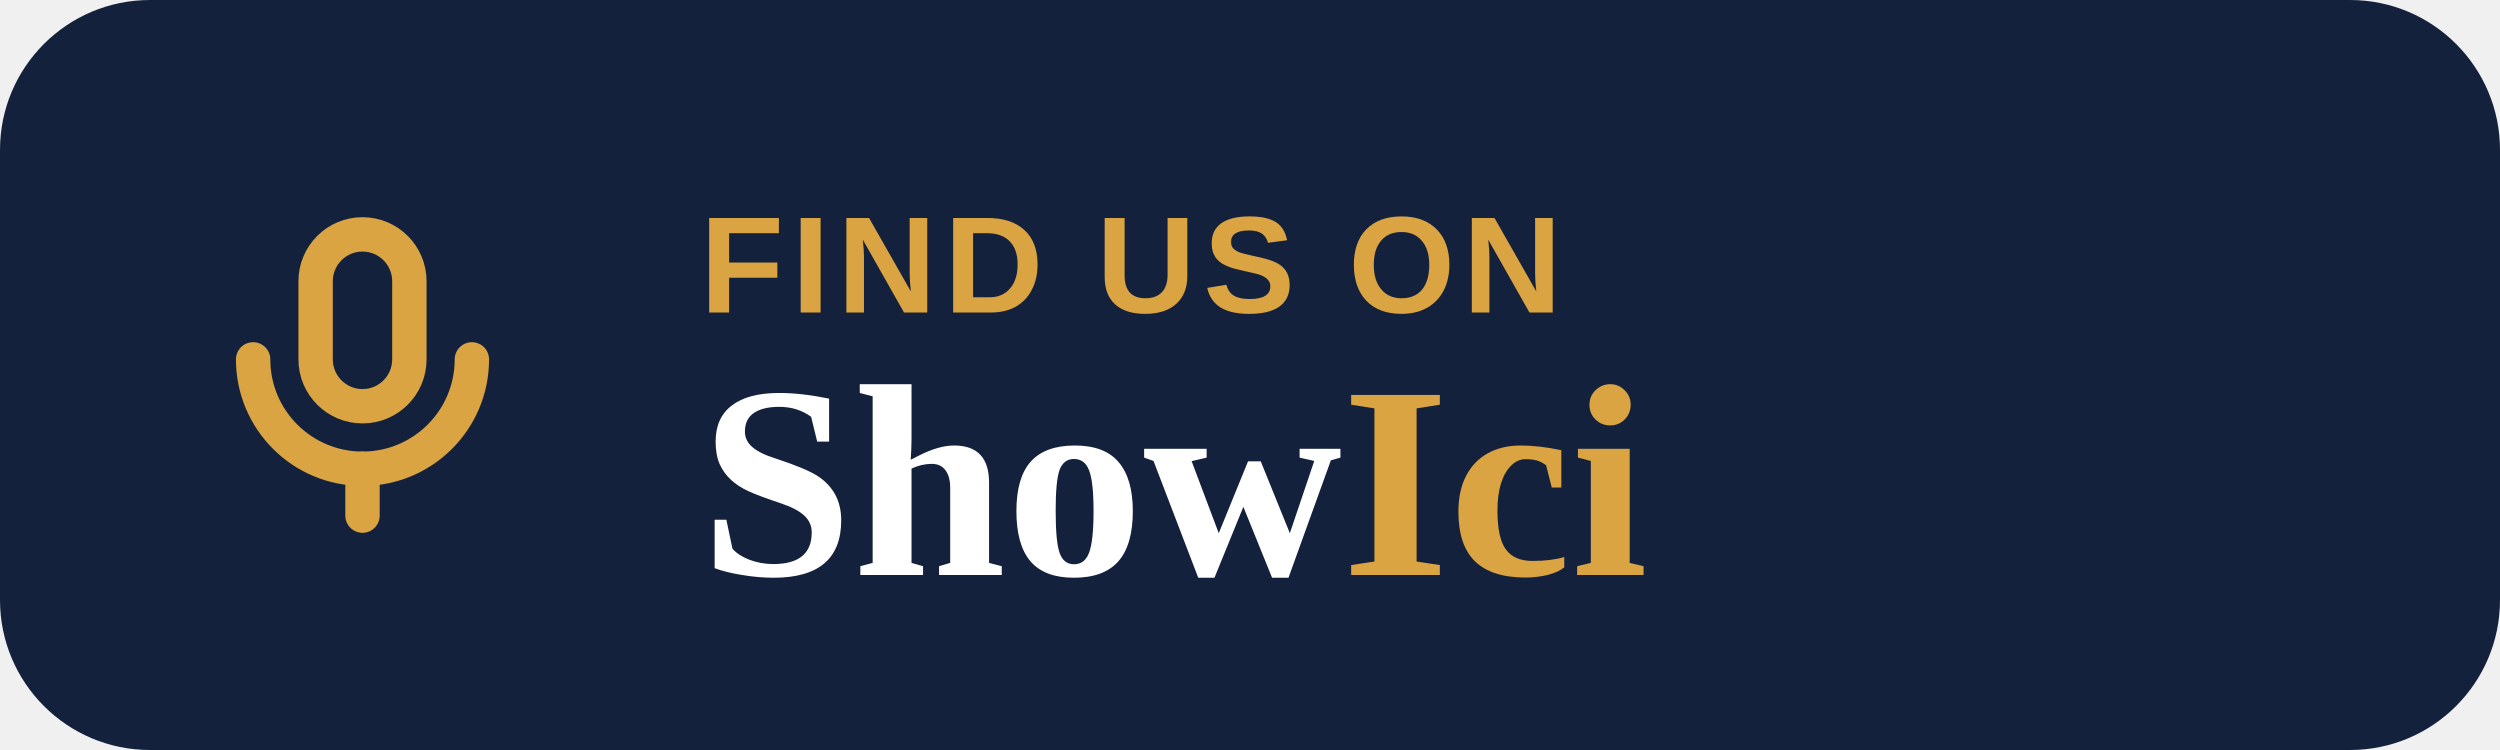
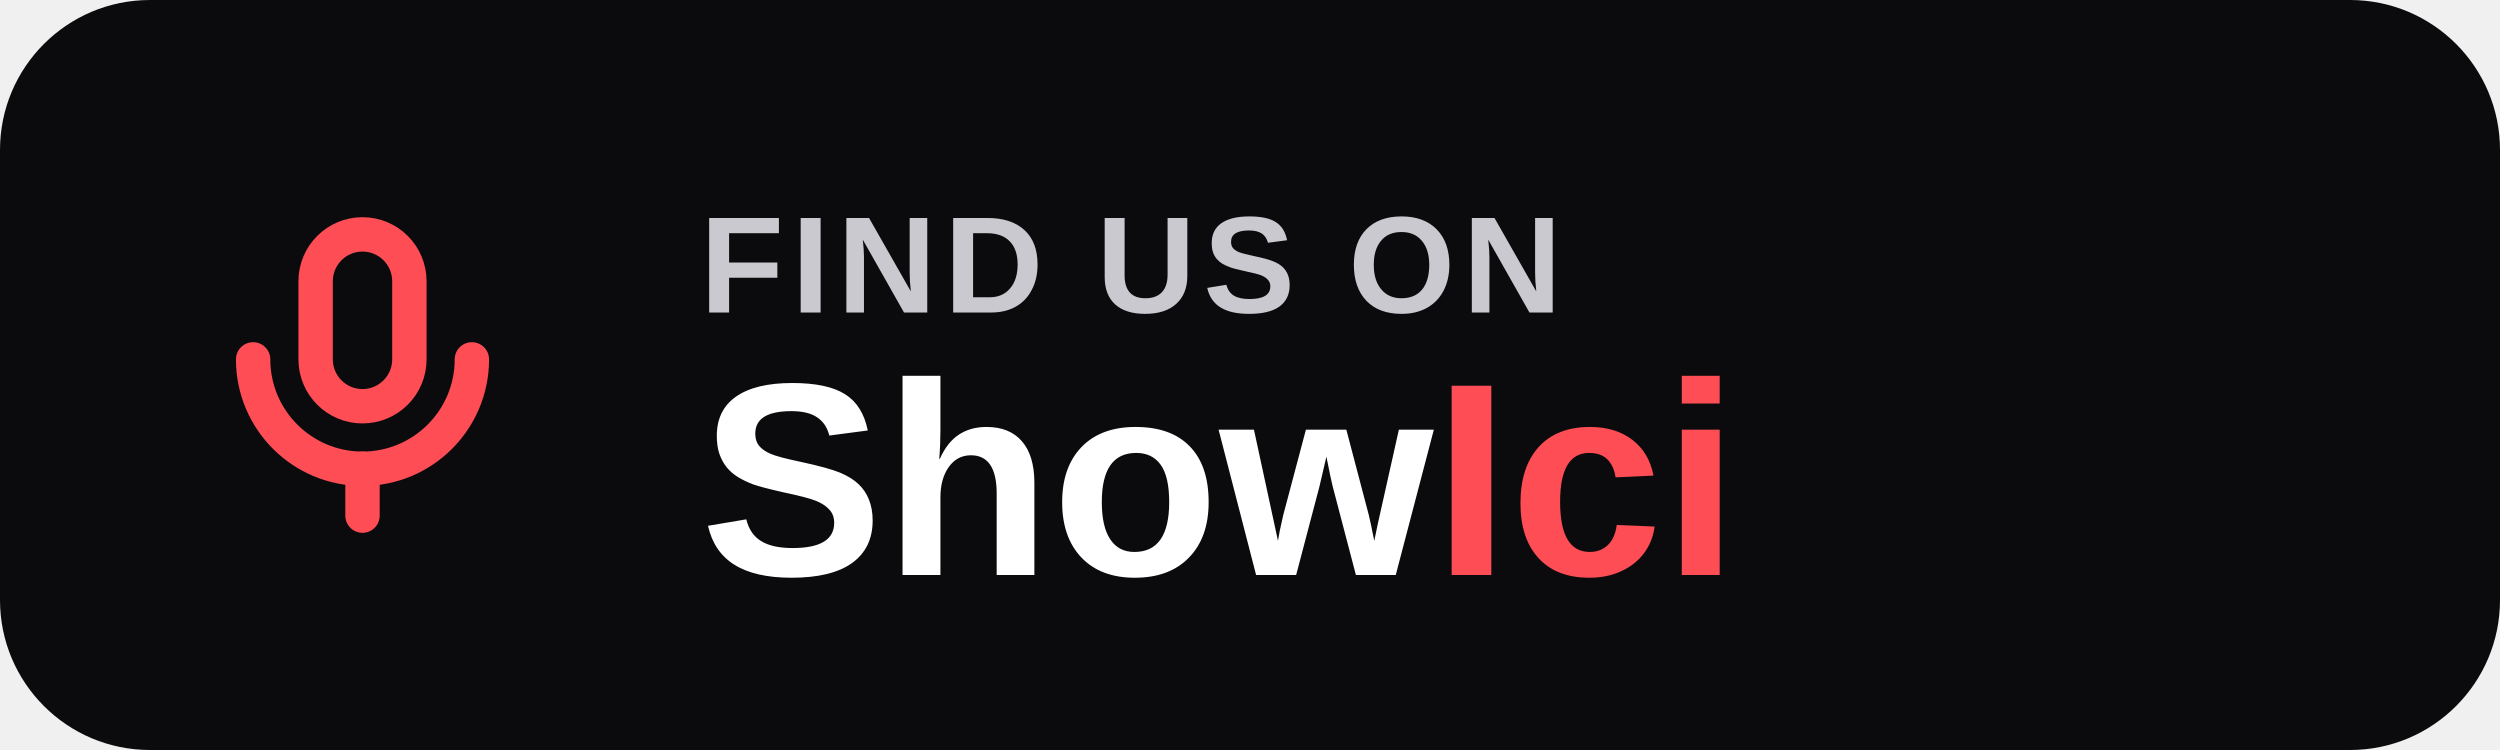
<svg xmlns="http://www.w3.org/2000/svg" width="200" height="60" viewBox="0 0 200 60" role="img" aria-label="Find us on ShowIci">
-   <rect width="200" height="60" rx="12" fill="#14213D" />
-   <g fill="none" stroke="#D9A441" stroke-width="2.2" stroke-linecap="round" stroke-linejoin="round" transform="translate(14 15) scale(1.25)">
+   <rect width="200" height="60" rx="12" fill="#0B0B0D" />
+   <g fill="none" stroke="#FF4D55" stroke-width="2.2" stroke-linecap="round" stroke-linejoin="round" transform="translate(14 15) scale(1.25)">
    <rect x="9" y="3" width="6" height="11" rx="3" />
    <path d="M5 11a7 7 0 0 0 14 0" />
    <path d="M12 18v3" />
  </g>
-   <text x="56" y="25" font-family="Arial, Helvetica, sans-serif" font-size="11" font-weight="700" letter-spacing="0.6" fill="#D9A441">FIND US ON</text>
-   <text x="56" y="46" font-family="Georgia, 'Times New Roman', serif" font-size="22" font-weight="700" fill="#FFFFFF">Show<tspan fill="#D9A441">Ici</tspan>
+   <text x="56" y="25" font-family="Arial, Helvetica, sans-serif" font-size="11" font-weight="700" letter-spacing="0.6" fill="#C9C9CF">FIND US ON</text>
+   <text x="56" y="46" font-family="Arial, Helvetica, sans-serif" font-size="22" font-weight="700" fill="#FFFFFF">Show<tspan fill="#FF4D55">Ici</tspan>
  </text>
</svg>
